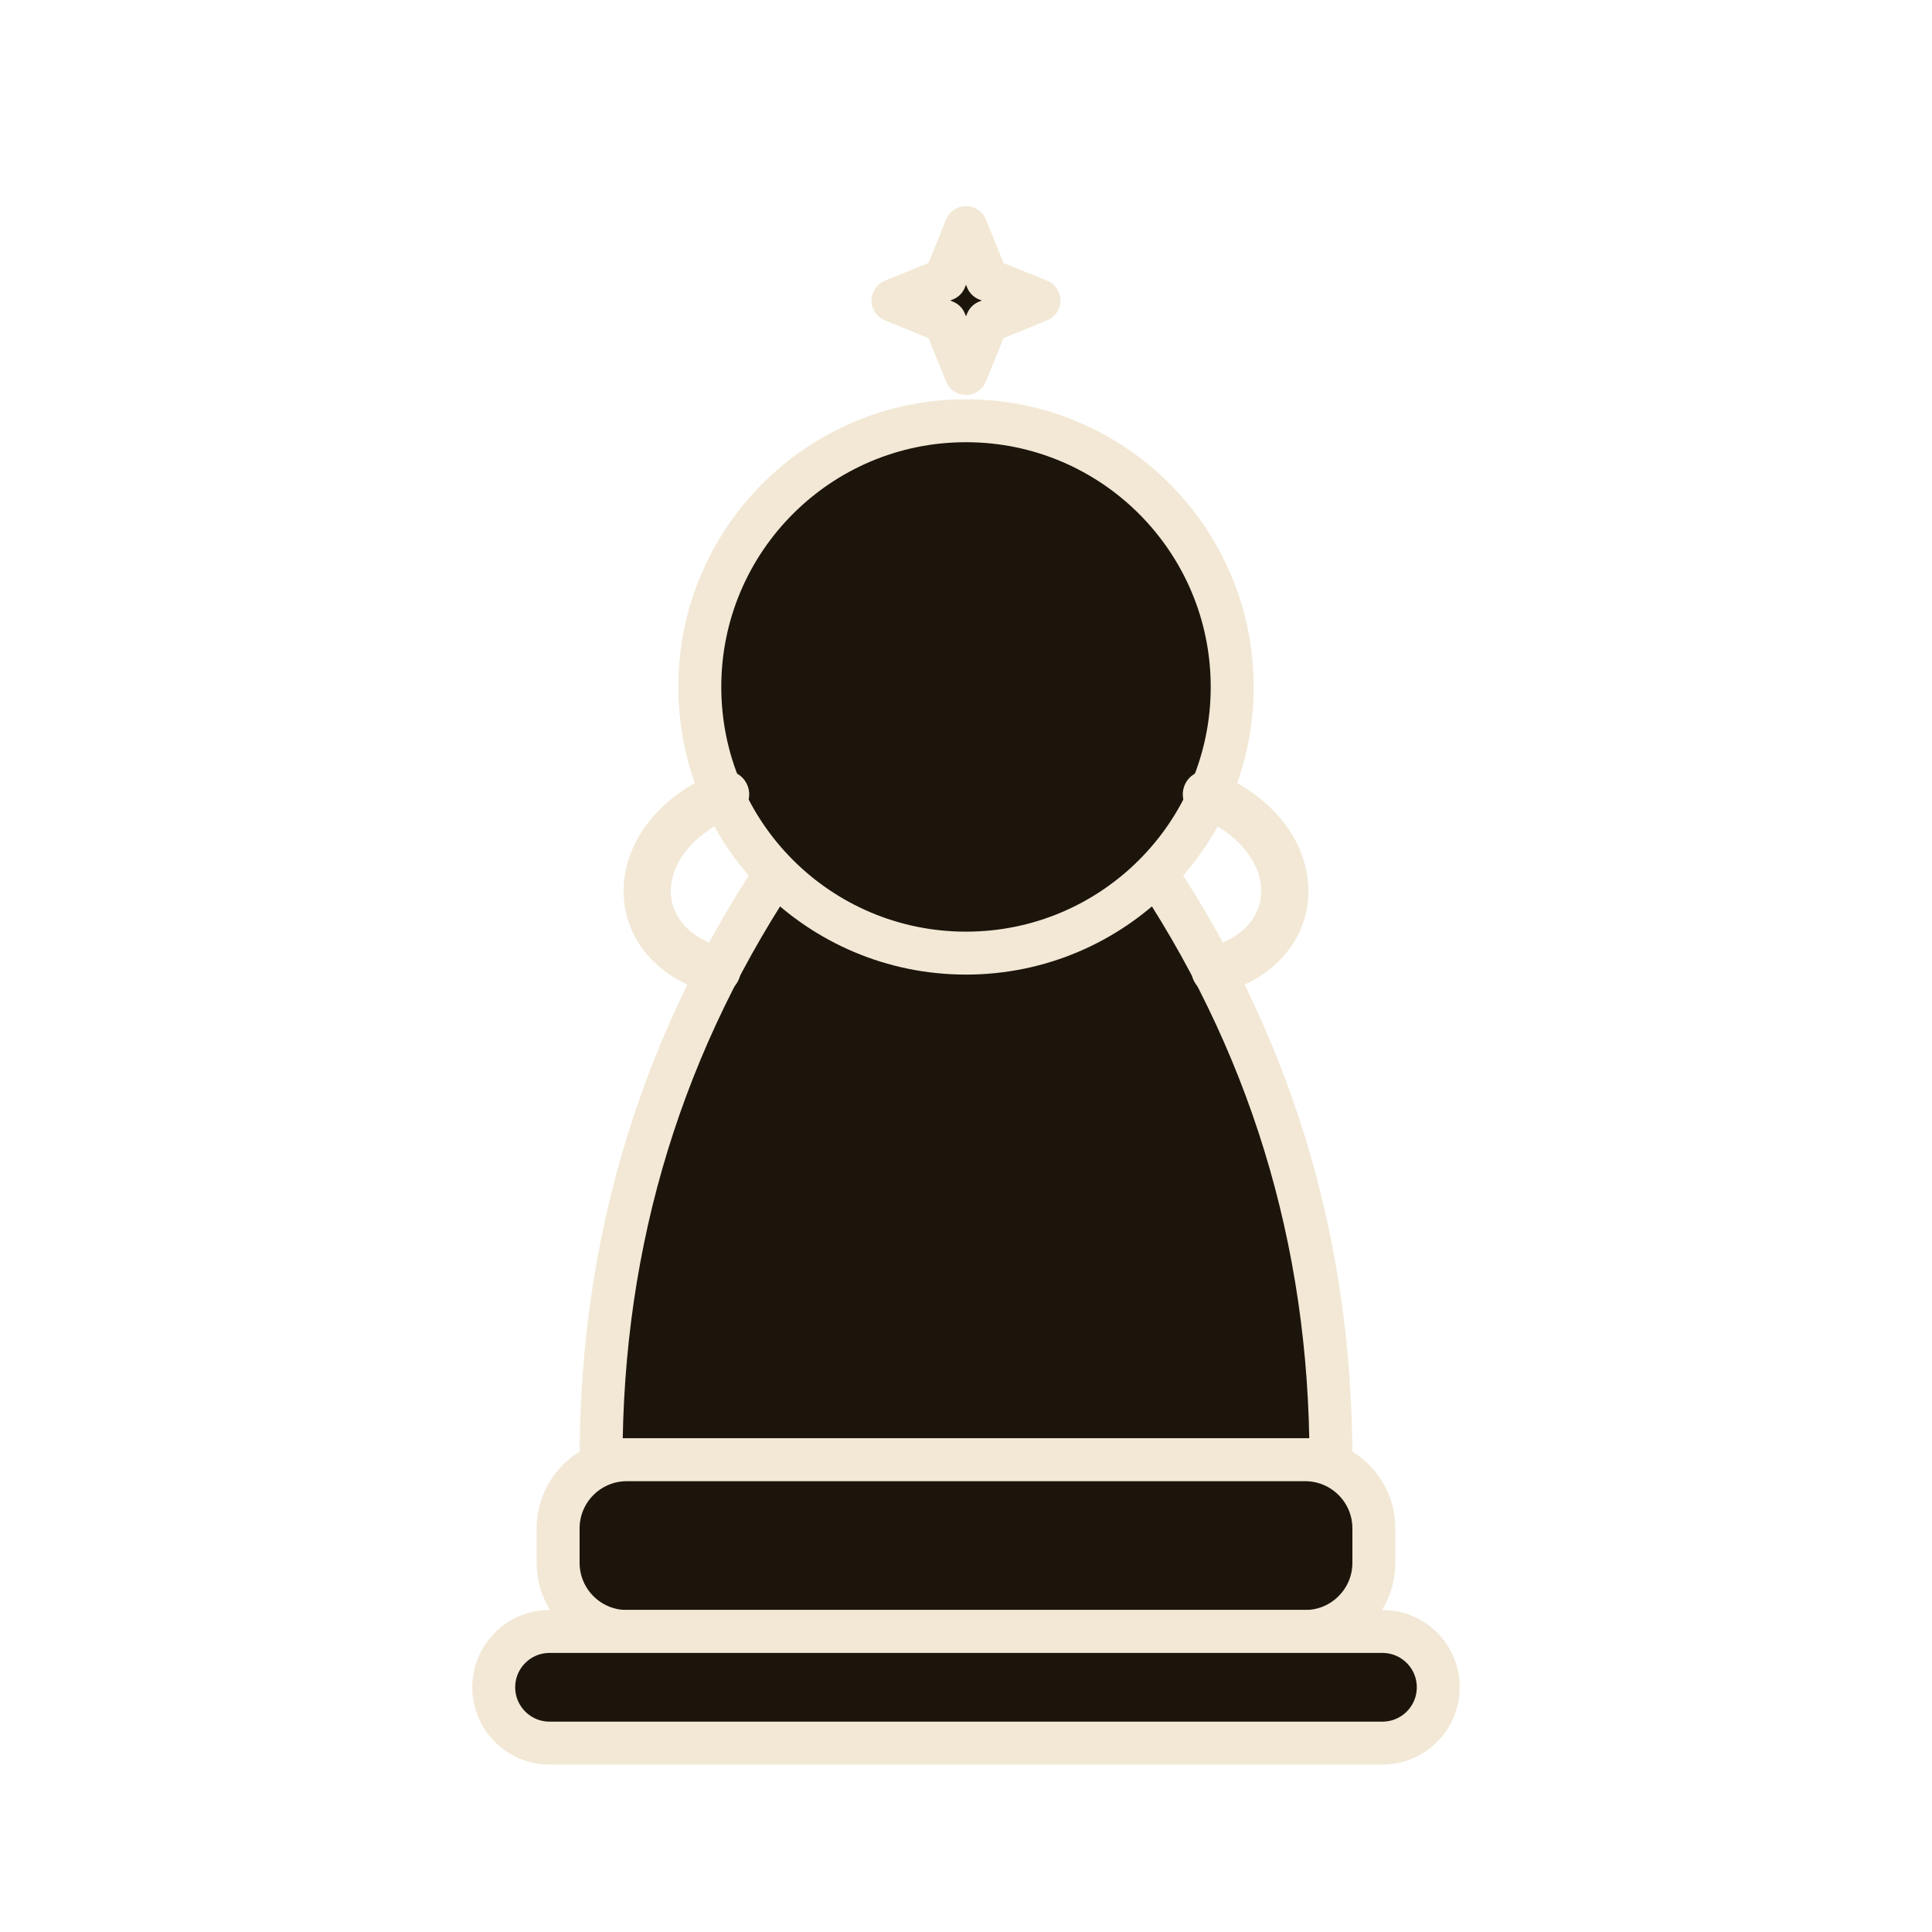
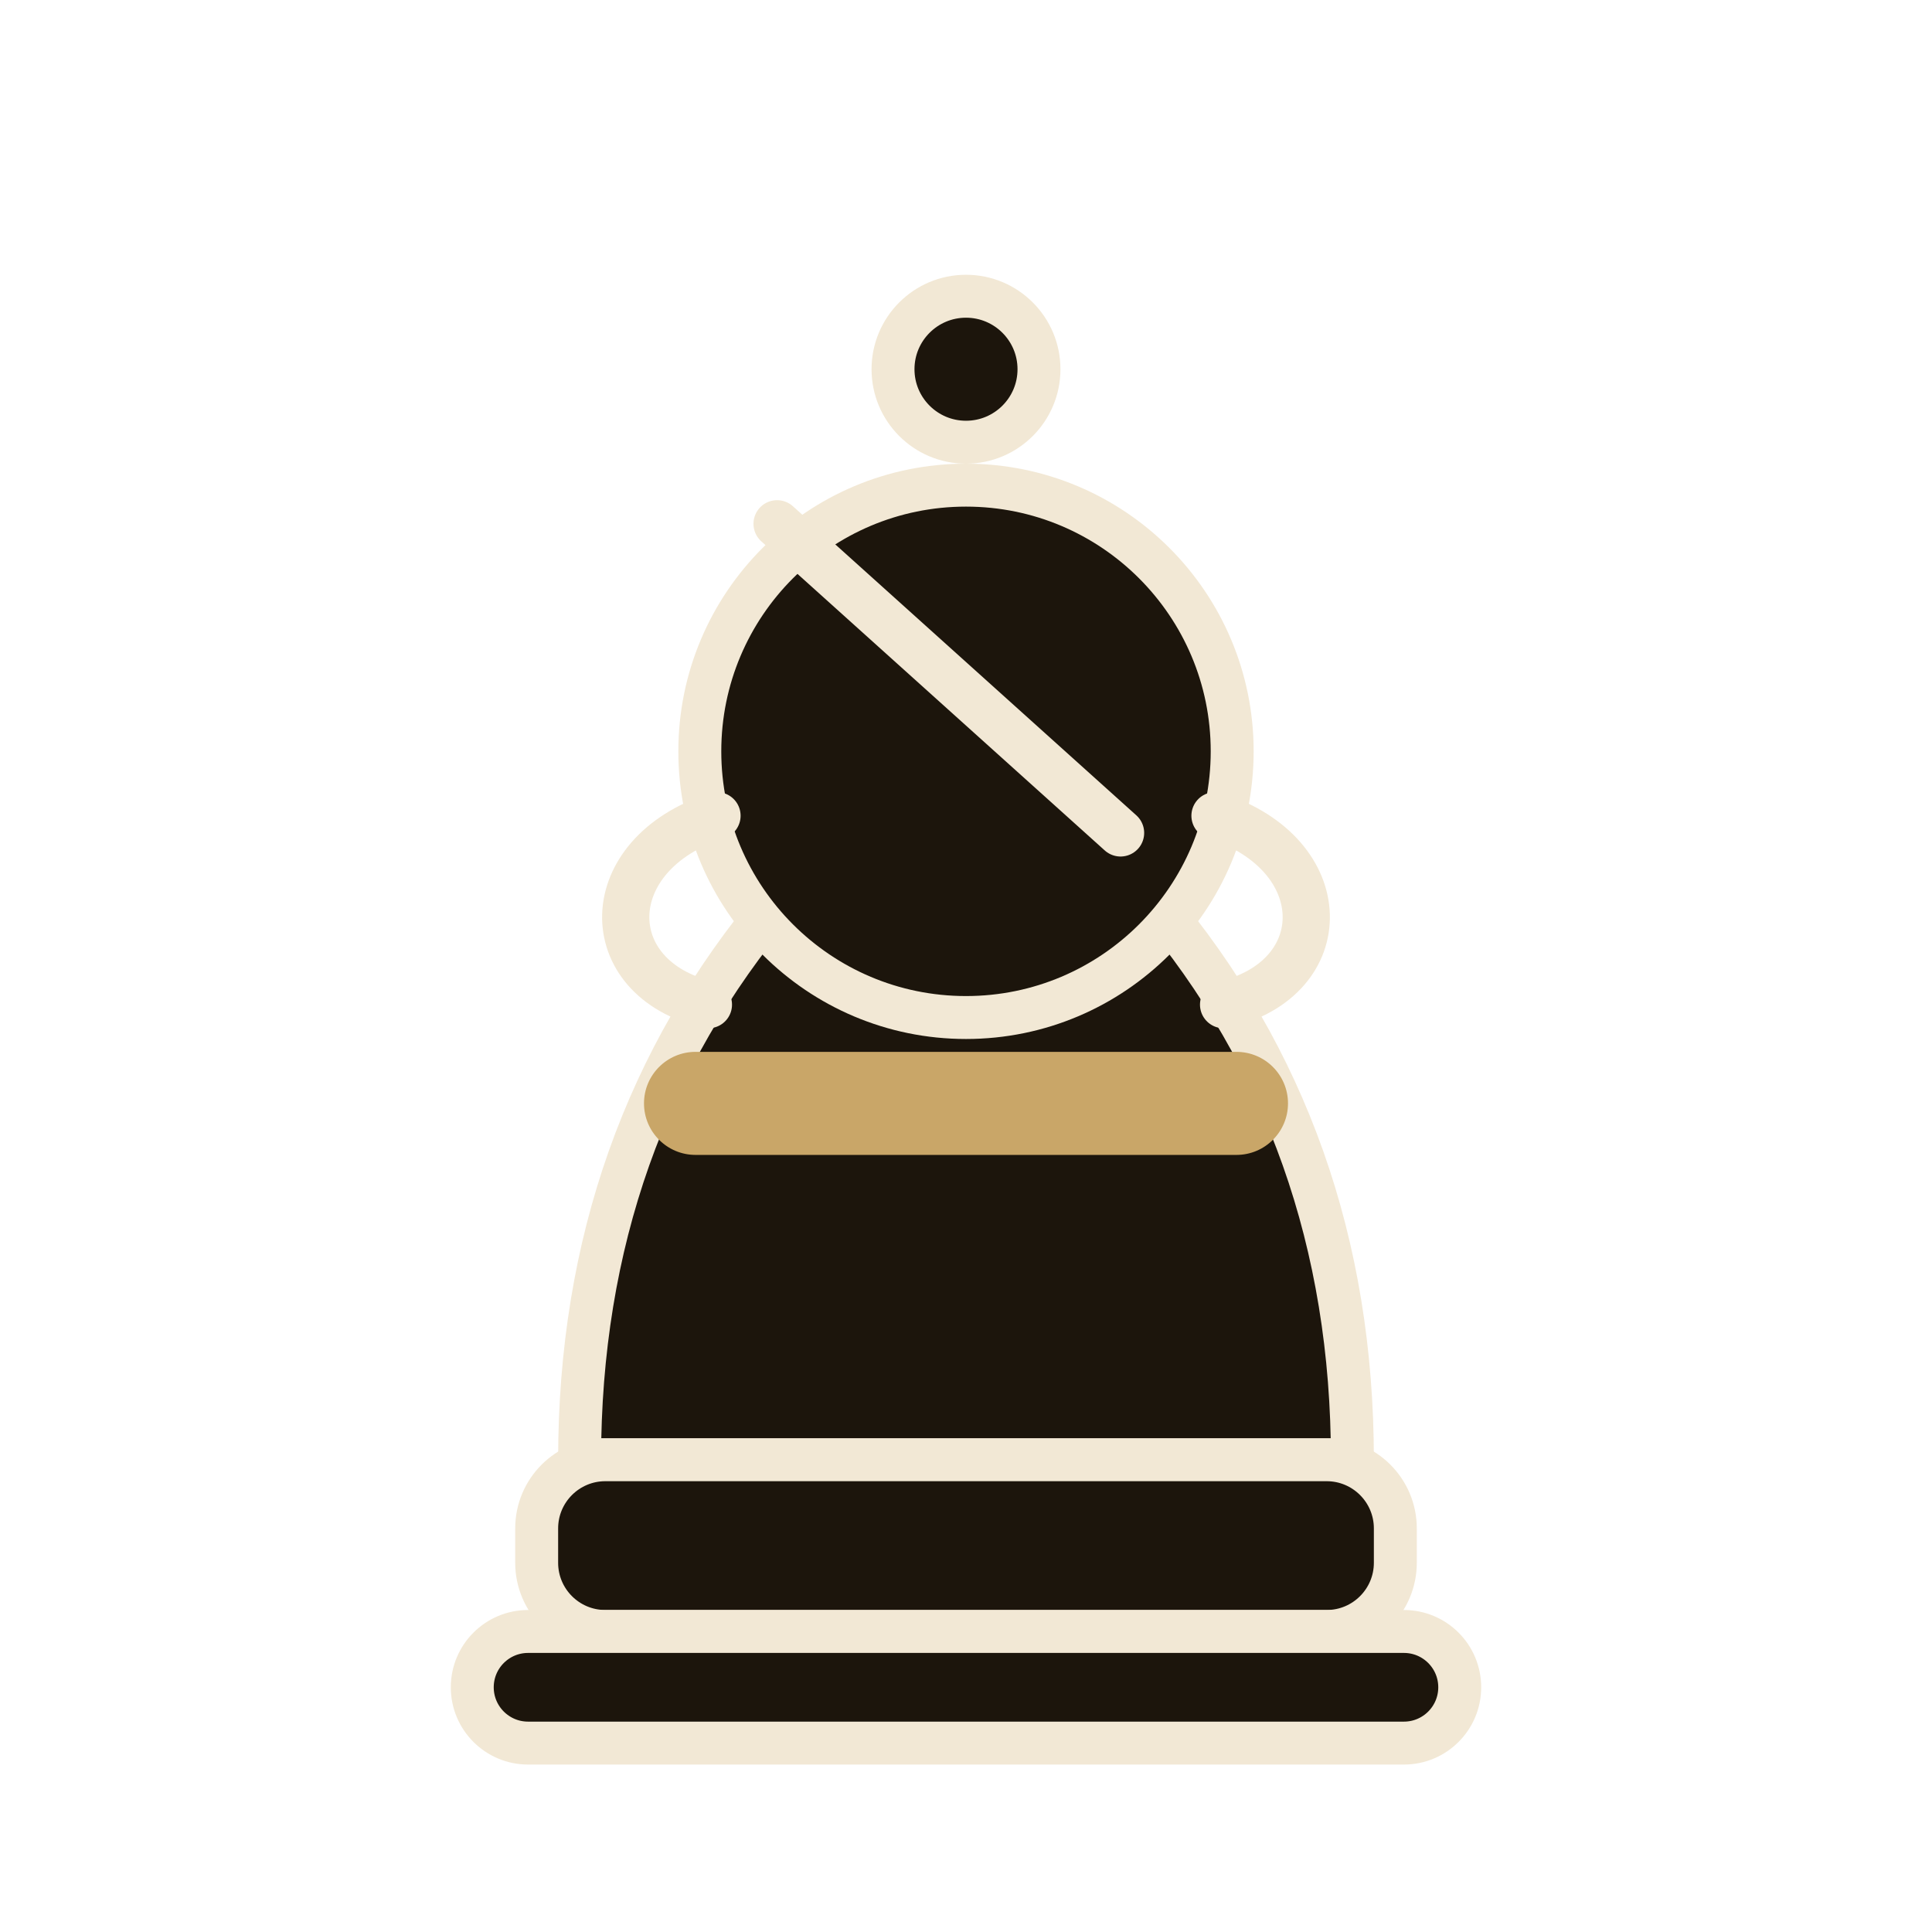
<svg xmlns="http://www.w3.org/2000/svg" viewBox="0 0 45 45">
  <g fill="#1c150c" stroke="#f2e8d5" stroke-width="1" stroke-linejoin="round">
    <style>.piece-band{fill:#c9a668;stroke:none}.piece-line{stroke:#f2e8d5;stroke-width:1.1}.piece-eye{fill:#f2e8d5;stroke:none}</style>
-     <path d="M 14.00 34 Q 14.00 26.30 18.30 20 L 26.70 20 Q 31.00 26.30 31.00 34 Z" />
-     <rect x="13.00" y="34" width="19.00" height="4" rx="1.6" />
-     <rect x="11.50" y="38" width="22.00" height="2.6" rx="1.3" />
-     <circle cx="22.5" cy="16" r="6.2" />
-     <path d="M 16.90 18.5 C 14.50 19.5 14.50 22 16.70 22.6" fill="none" class="piece-line" stroke-linecap="round" />
-     <path d="M 28.10 18.5 C 30.50 19.5 30.50 22 28.30 22.6" fill="none" class="piece-line" stroke-linecap="round" />
-     <path d="M 22.50,5.30 L 22.99,6.51 L 24.20,7.00 L 22.99,7.49 L 22.50,8.70 L 22.01,7.49 L 20.80,7.00 L 22.01,6.51 Z" />
+     <path d="M 13.50 34     Q 13.50 26.46 18.10 21     L 26.90 21     Q 31.50 26.46 31.50 34 Z" />
+     <rect x="12.50" y="34" width="20.00" height="4" rx="1.6" />
+     <rect x="11.00" y="38" width="23.00" height="2.6" rx="1.3" />
+     <circle cx="22.5" cy="17.5" r="6.2" />
+     <circle cx="22.5" cy="8.6" r="1.7" />
+     <rect x="15.00" y="24.5" width="15" height="2.4" rx="1.2" class="piece-band" />
+     <path d="M 16.70 19 C 13.90 19.9 13.90 22.8 16.50 23.4" fill="none" class="piece-line" stroke-linecap="round" stroke-width="1.3" />
+     <path d="M 28.30 19 C 31.10 19.9 31.10 22.8 28.50 23.4" fill="none" class="piece-line" stroke-linecap="round" stroke-width="1.3" />
+     <path d="M 18.10 12.2 L 26.10 19.4" fill="none" class="piece-line" stroke-linecap="round" stroke-width="1.8" />
  </g>
</svg>
